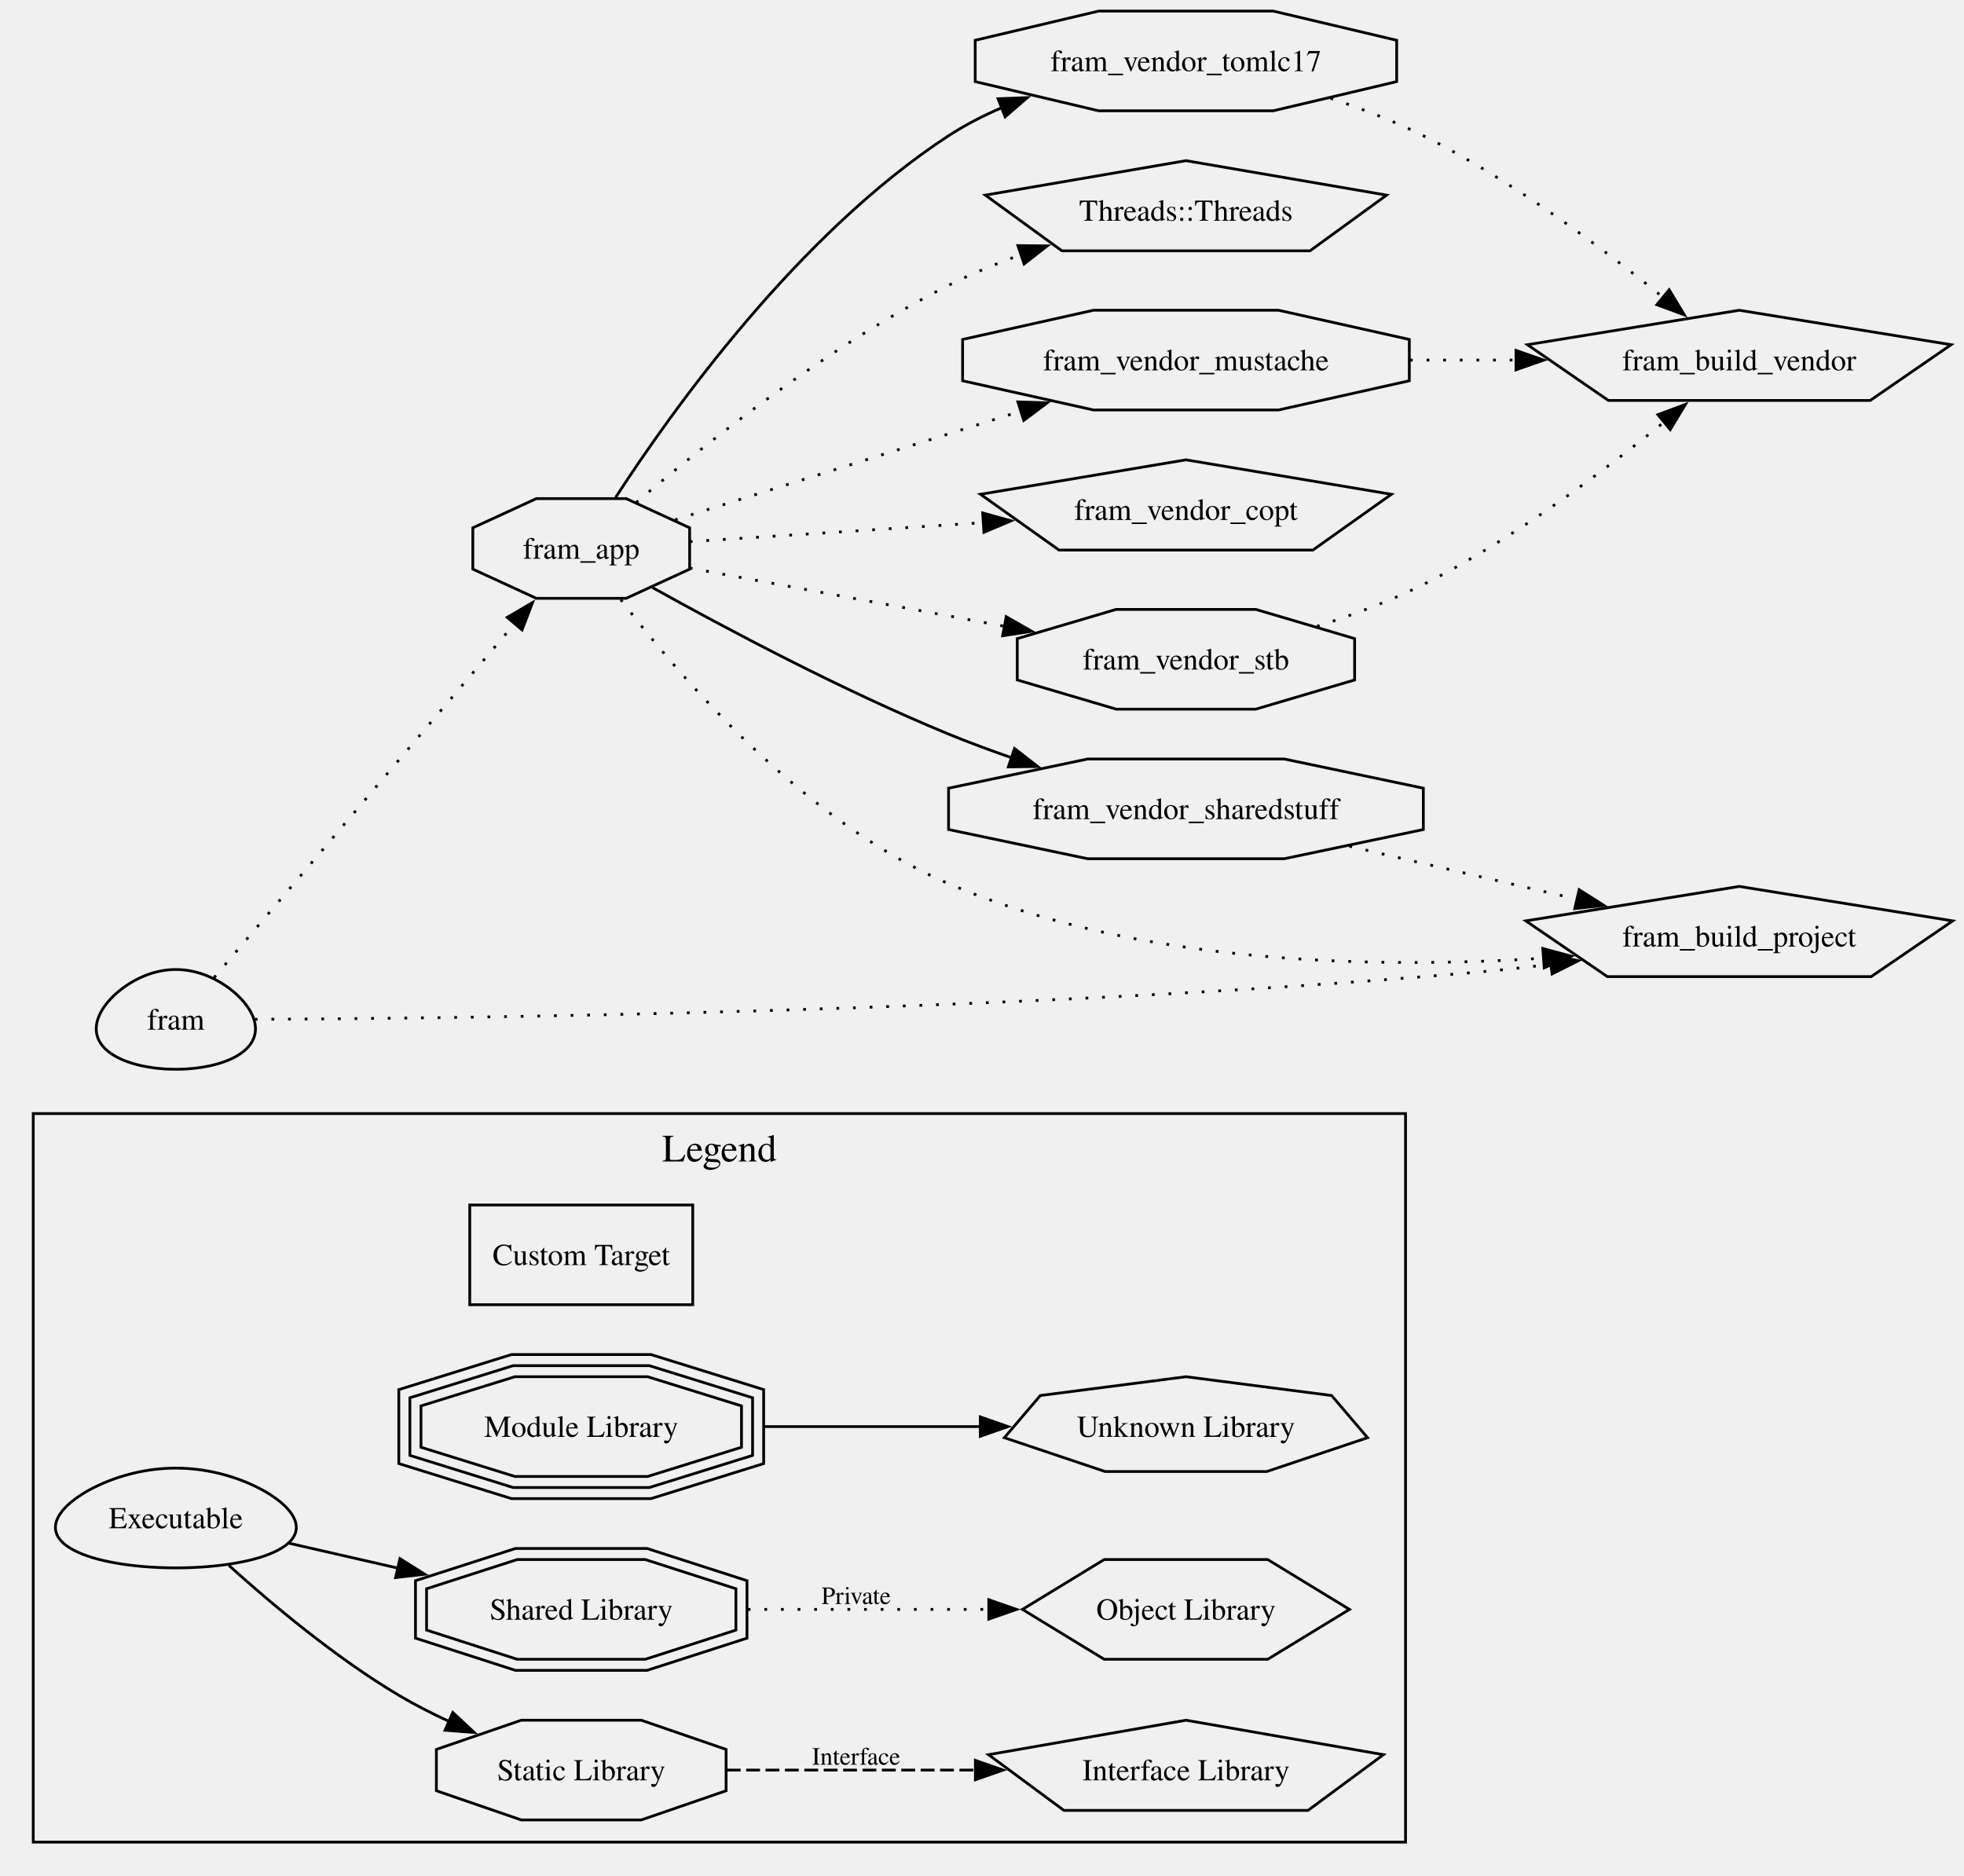
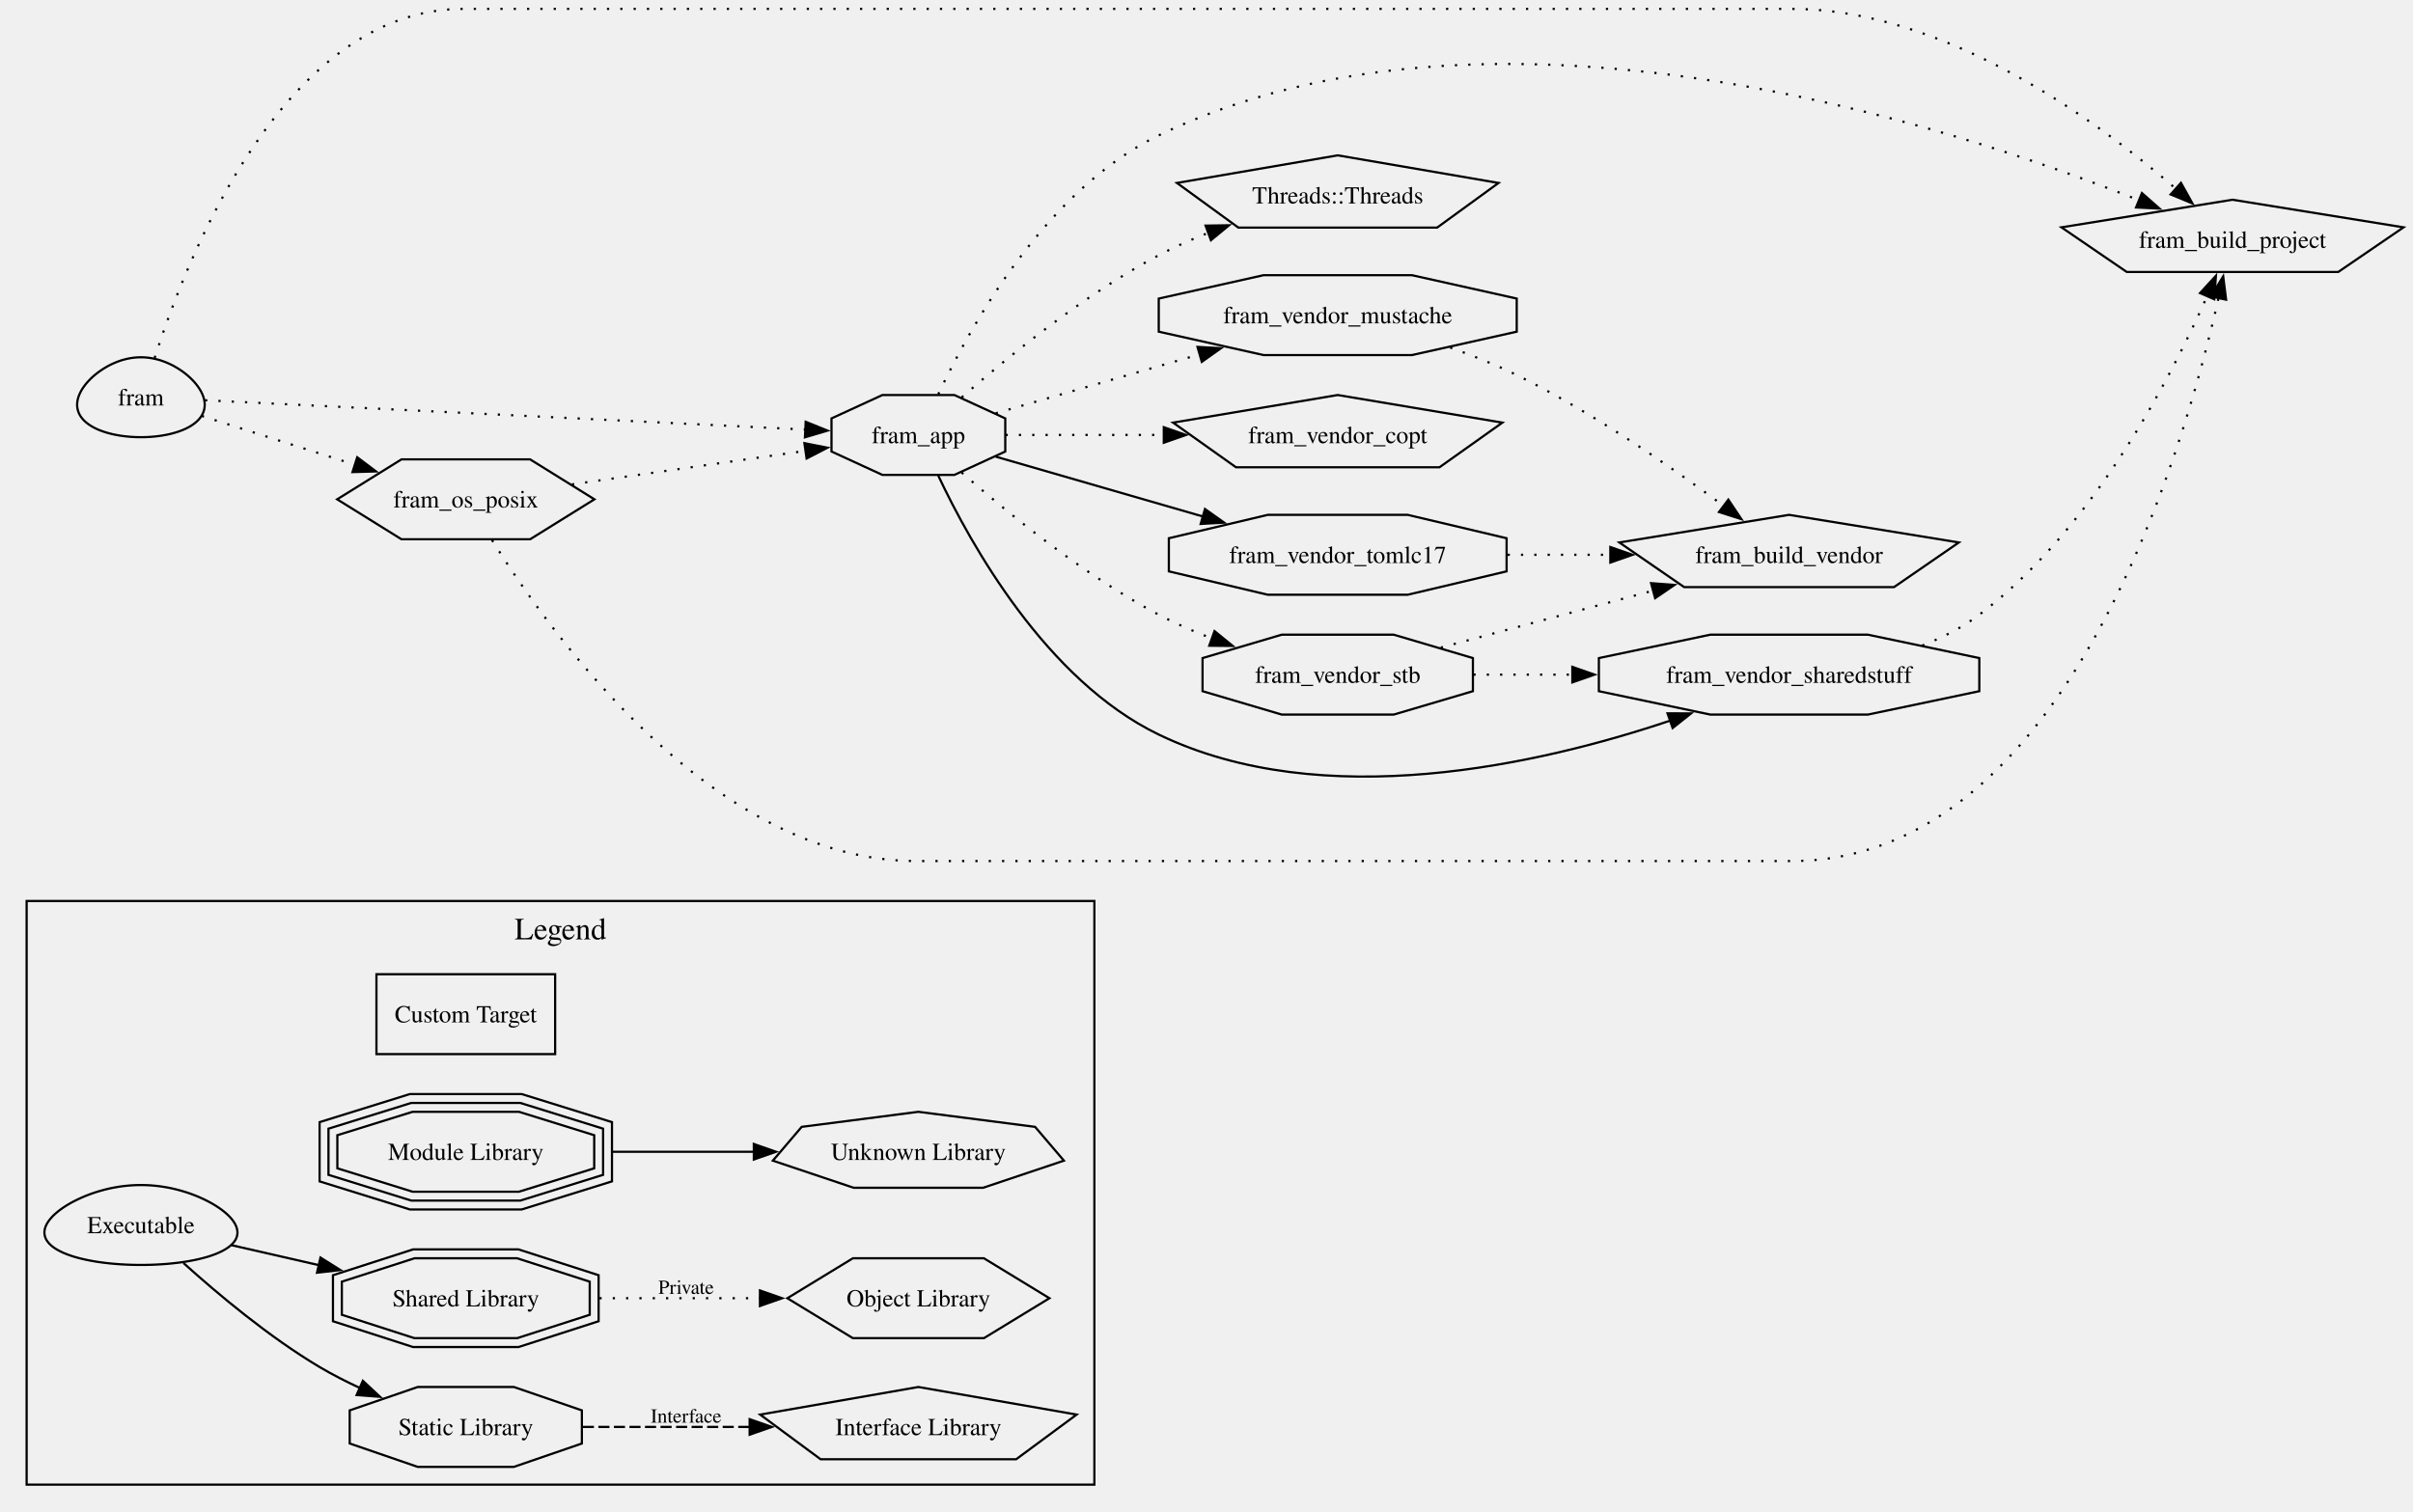
- <svg xmlns="http://www.w3.org/2000/svg" width="709pt" height="677pt" viewBox="0.00 0.00 709.00 677.00">
+ <svg xmlns="http://www.w3.org/2000/svg" width="1087pt" height="681pt" viewBox="0.00 0.00 1087.00 681.00">
  <style>
.graph &gt; polygon {
  fill: transparent;
}

@media (prefers-color-scheme: dark) {
  text {
    fill: white;
  }

  .cluster polygon,
  .edge path,
  .edge polyline,
  .node ellipse,
  .node path,
  .node polygon {
    stroke: white;
  }

  .edge polygon {
    fill: white;
    stroke: white;
  }
}
</style>
-   <g id="graph0" class="graph" transform="scale(1 1) rotate(0) translate(4 673)">
+   <g id="graph0" class="graph" transform="scale(1 1) rotate(0) translate(4 677)">
    <g id="clust1" class="cluster">
-       <polygon fill="none" stroke="black" points="8,-8 8,-271 503.4,-271 503.4,-8 8,-8" />
-       <text xml:space="preserve" text-anchor="middle" x="255.7" y="-253.7" font-family="Times,serif" font-size="14.00">Legend</text>
+       <polygon fill="none" stroke="black" points="8,-8 8,-271 488.99,-271 488.99,-8 8,-8" />
+       <text xml:space="preserve" text-anchor="middle" x="248.49" y="-253.7" font-family="Times,serif" font-size="14.00">Legend</text>
    </g>
    <g id="node1" class="node">
      <polygon fill="none" stroke="black" points="63.51,-107.05 66.17,-107.15 68.81,-107.3 71.41,-107.49 73.95,-107.74 76.45,-108.03 78.87,-108.36 81.21,-108.75 83.47,-109.18 85.63,-109.65 87.68,-110.16 89.63,-110.71 91.46,-111.31 93.17,-111.94 94.74,-112.61 96.19,-113.31 97.5,-114.04 98.67,-114.8 99.7,-115.59 100.59,-116.41 101.34,-117.25 101.95,-118.11 102.41,-118.99 102.73,-119.89 102.92,-120.8 102.97,-121.72 102.88,-122.65 102.67,-123.59 102.34,-124.53 101.89,-125.47 101.32,-126.41 100.64,-127.35 99.86,-128.28 98.98,-129.2 98.01,-130.11 96.95,-131.01 95.82,-131.89 94.6,-132.75 93.32,-133.59 91.98,-134.41 90.58,-135.2 89.13,-135.96 87.63,-136.69 86.09,-137.39 84.51,-138.06 82.9,-138.69 81.26,-139.29 79.59,-139.84 77.9,-140.35 76.2,-140.82 74.47,-141.25 72.74,-141.64 70.99,-141.97 69.23,-142.26 67.47,-142.51 65.7,-142.7 63.93,-142.85 62.15,-142.95 60.37,-143 58.59,-143 56.82,-142.95 55.04,-142.85 53.26,-142.7 51.5,-142.51 49.73,-142.26 47.98,-141.97 46.23,-141.64 44.49,-141.25 42.77,-140.82 41.06,-140.35 39.38,-139.84 37.71,-139.29 36.07,-138.69 34.46,-138.06 32.88,-137.39 31.34,-136.69 29.84,-135.96 28.38,-135.2 26.98,-134.41 25.64,-133.59 24.36,-132.75 23.15,-131.89 22.01,-131.01 20.96,-130.11 19.98,-129.2 19.11,-128.28 18.33,-127.35 17.65,-126.41 17.08,-125.47 16.63,-124.53 16.29,-123.59 16.08,-122.65 16,-121.72 16.05,-120.8 16.23,-119.89 16.56,-118.99 17.02,-118.11 17.63,-117.25 18.37,-116.41 19.26,-115.59 20.29,-114.8 21.47,-114.04 22.78,-113.31 24.22,-112.61 25.8,-111.94 27.51,-111.31 29.34,-110.71 31.28,-110.16 33.34,-109.65 35.5,-109.18 37.76,-108.75 40.1,-108.36 42.52,-108.03 45.01,-107.74 47.56,-107.49 50.16,-107.3 52.8,-107.15 55.46,-107.05 58.14,-107 60.83,-107 63.51,-107.05" />
      <text xml:space="preserve" text-anchor="middle" x="59.48" y="-121.3" font-family="Times,serif" font-size="11.00">Executable</text>
    </g>
    <g id="node2" class="node">
      <polygon fill="none" stroke="black" points="258.12,-26.54 258.12,-41.46 227.49,-52 184.17,-52 153.53,-41.46 153.53,-26.54 184.17,-16 227.49,-16 258.12,-26.54" />
      <text xml:space="preserve" text-anchor="middle" x="205.83" y="-30.3" font-family="Times,serif" font-size="11.00">Static Library</text>
    </g>
    <g id="edge1" class="edge">
      <path fill="none" stroke="black" d="M78.64,-107.87C94.07,-93.95 117.27,-74.49 139.97,-61 145.68,-57.61 151.89,-54.44 158.14,-51.55" />
      <polygon fill="black" stroke="black" points="159.46,-54.79 167.21,-47.57 156.65,-48.38 159.46,-54.79" />
    </g>
    <g id="node3" class="node">
      <polygon fill="none" stroke="black" points="261.66,-84.54 261.66,-99.46 228.95,-110 182.7,-110 149.99,-99.46 149.99,-84.54 182.7,-74 228.95,-74 261.66,-84.54" />
      <polygon fill="none" stroke="black" points="265.66,-81.63 265.66,-102.37 229.58,-114 182.07,-114 145.99,-102.37 145.99,-81.63 182.07,-70 229.58,-70 265.66,-81.63" />
      <text xml:space="preserve" text-anchor="middle" x="205.83" y="-88.3" font-family="Times,serif" font-size="11.00">Shared Library</text>
    </g>
    <g id="edge2" class="edge">
      <path fill="none" stroke="black" d="M100.31,-115.9C112.5,-113.11 126.24,-109.97 139.66,-106.9" />
      <polygon fill="black" stroke="black" points="140.37,-110.33 149.34,-104.69 138.81,-103.5 140.37,-110.33" />
    </g>
    <g id="node4" class="node">
      <polygon fill="none" stroke="black" points="263.68,-150.54 263.68,-165.46 229.79,-176 181.86,-176 147.97,-165.46 147.97,-150.54 181.86,-140 229.79,-140 263.68,-150.54" />
      <polygon fill="none" stroke="black" points="267.68,-147.6 267.68,-168.4 230.4,-180 181.25,-180 143.97,-168.4 143.97,-147.6 181.25,-136 230.4,-136 267.68,-147.6" />
      <polygon fill="none" stroke="black" points="271.68,-144.65 271.68,-171.35 231.01,-184 180.64,-184 139.97,-171.35 139.97,-144.65 180.64,-132 231.01,-132 271.68,-144.65" />
      <text xml:space="preserve" text-anchor="middle" x="205.83" y="-154.3" font-family="Times,serif" font-size="11.00">Module Library</text>
    </g>
    <g id="node8" class="node">
      <polygon fill="none" stroke="black" points="246.08,-238 165.58,-238 165.58,-202 246.08,-202 246.08,-238" />
      <text xml:space="preserve" text-anchor="middle" x="205.83" y="-216.3" font-family="Times,serif" font-size="11.00">Custom Target</text>
    </g>
    <g id="node5" class="node">
-       <polygon fill="none" stroke="black" points="495.4,-39.56 424.13,-52 352.85,-39.56 380.08,-19.44 468.18,-19.44 495.4,-39.56" />
-       <text xml:space="preserve" text-anchor="middle" x="424.13" y="-30.3" font-family="Times,serif" font-size="11.00">Interface Library</text>
+       <polygon fill="none" stroke="black" points="480.99,-39.56 409.71,-52 338.43,-39.56 365.66,-19.44 453.76,-19.44 480.99,-39.56" />
+       <text xml:space="preserve" text-anchor="middle" x="409.71" y="-30.3" font-family="Times,serif" font-size="11.00">Interface Library</text>
    </g>
    <g id="edge4" class="edge">
-       <path fill="none" stroke="black" stroke-dasharray="5,2" d="M258.36,-34C285.28,-34 318.73,-34 348.44,-34" />
-       <polygon fill="black" stroke="black" points="348.11,-37.5 358.11,-34 348.11,-30.5 348.11,-37.5" />
+       <path fill="none" stroke="black" stroke-dasharray="5,2" d="M258.55,-34C281.45,-34 308.82,-34 333.88,-34" />
+       <polygon fill="black" stroke="black" points="333.7,-37.5 343.7,-34 333.7,-30.5 333.7,-37.5" />
      <text xml:space="preserve" text-anchor="middle" x="305.06" y="-35.95" font-family="Times,serif" font-size="9.00">Interface</text>
    </g>
    <g id="node6" class="node">
-       <polygon fill="none" stroke="black" points="483.15,-92 453.64,-110 394.61,-110 365.1,-92 394.61,-74 453.64,-74 483.15,-92" />
-       <text xml:space="preserve" text-anchor="middle" x="424.13" y="-88.3" font-family="Times,serif" font-size="11.00">Object Library</text>
+       <polygon fill="none" stroke="black" points="468.74,-92 439.22,-110 380.2,-110 350.68,-92 380.2,-74 439.22,-74 468.74,-92" />
+       <text xml:space="preserve" text-anchor="middle" x="409.71" y="-88.3" font-family="Times,serif" font-size="11.00">Object Library</text>
    </g>
    <g id="edge5" class="edge">
-       <path fill="none" stroke="black" stroke-dasharray="1,5" d="M265.93,-92C292.87,-92 324.95,-92 353.09,-92" />
-       <polygon fill="black" stroke="black" points="352.95,-95.5 362.95,-92 352.95,-88.5 352.95,-95.5" />
+       <path fill="none" stroke="black" stroke-dasharray="1,5" d="M266.03,-92C288.73,-92 314.84,-92 338.48,-92" />
+       <polygon fill="black" stroke="black" points="338.34,-95.5 348.34,-92 338.34,-88.5 338.34,-95.5" />
      <text xml:space="preserve" text-anchor="middle" x="305.06" y="-93.95" font-family="Times,serif" font-size="9.00">Private</text>
    </g>
    <g id="node7" class="node">
-       <polygon fill="none" stroke="black" points="489.68,-153.99 476.7,-169.22 424.13,-176 371.55,-169.22 358.57,-153.99 394.95,-141.78 453.3,-141.78 489.68,-153.99" />
-       <text xml:space="preserve" text-anchor="middle" x="424.13" y="-154.3" font-family="Times,serif" font-size="11.00">Unknown Library</text>
+       <polygon fill="none" stroke="black" points="475.27,-153.99 462.28,-169.22 409.71,-176 357.14,-169.22 344.15,-153.99 380.53,-141.78 438.89,-141.78 475.27,-153.99" />
+       <text xml:space="preserve" text-anchor="middle" x="409.71" y="-154.3" font-family="Times,serif" font-size="11.00">Unknown Library</text>
    </g>
    <g id="edge6" class="edge">
-       <path fill="none" stroke="black" d="M272.02,-158C296.61,-158 324.74,-158 350.02,-158" />
-       <polygon fill="black" stroke="black" points="349.89,-161.5 359.89,-158 349.89,-154.5 349.89,-161.5" />
+       <path fill="none" stroke="black" d="M272.09,-158C292.41,-158 314.94,-158 335.74,-158" />
+       <polygon fill="black" stroke="black" points="335.58,-161.5 345.58,-158 335.58,-154.5 335.58,-161.5" />
    </g>
    <g id="node9" class="node">
-       <polygon fill="none" stroke="black" points="62.14,-287.05 63.9,-287.15 65.65,-287.3 67.36,-287.49 69.05,-287.74 70.7,-288.03 72.3,-288.36 73.84,-288.75 75.34,-289.18 76.76,-289.65 78.12,-290.16 79.41,-290.71 80.62,-291.31 81.75,-291.94 82.79,-292.61 83.75,-293.31 84.61,-294.04 85.39,-294.8 86.07,-295.59 86.66,-296.41 87.15,-297.25 87.55,-298.11 87.86,-298.99 88.07,-299.89 88.19,-300.8 88.23,-301.72 88.17,-302.65 88.03,-303.59 87.81,-304.53 87.51,-305.47 87.14,-306.41 86.69,-307.35 86.17,-308.28 85.59,-309.2 84.95,-310.11 84.25,-311.01 83.5,-311.89 82.7,-312.75 81.85,-313.59 80.97,-314.41 80.04,-315.2 79.08,-315.96 78.09,-316.69 77.07,-317.39 76.03,-318.06 74.96,-318.69 73.88,-319.29 72.77,-319.84 71.66,-320.35 70.53,-320.82 69.39,-321.25 68.24,-321.64 67.09,-321.97 65.93,-322.26 64.76,-322.51 63.59,-322.7 62.42,-322.85 61.25,-322.95 60.07,-323 58.9,-323 57.72,-322.95 56.55,-322.85 55.37,-322.7 54.2,-322.51 53.04,-322.26 51.88,-321.97 50.72,-321.64 49.57,-321.25 48.44,-320.82 47.31,-320.35 46.19,-319.84 45.09,-319.29 44.01,-318.69 42.94,-318.06 41.9,-317.39 40.88,-316.69 39.89,-315.96 38.93,-315.2 38,-314.41 37.11,-313.59 36.27,-312.75 35.47,-311.89 34.71,-311.01 34.02,-310.11 33.37,-309.2 32.79,-308.28 32.28,-307.35 31.83,-306.41 31.45,-305.47 31.15,-304.53 30.93,-303.59 30.79,-302.65 30.74,-301.72 30.77,-300.8 30.89,-299.89 31.11,-298.99 31.41,-298.11 31.81,-297.25 32.31,-296.41 32.9,-295.59 33.58,-294.8 34.35,-294.04 35.22,-293.31 36.17,-292.61 37.22,-291.94 38.35,-291.31 39.56,-290.71 40.84,-290.16 42.2,-289.65 43.63,-289.18 45.12,-288.75 46.67,-288.36 48.27,-288.03 49.92,-287.74 51.6,-287.49 53.32,-287.3 55.06,-287.15 56.82,-287.05 58.6,-287 60.37,-287 62.14,-287.05" />
-       <text xml:space="preserve" text-anchor="middle" x="59.48" y="-301.3" font-family="Times,serif" font-size="11.00">fram</text>
+       <polygon fill="none" stroke="black" points="62.14,-480.05 63.9,-480.15 65.65,-480.3 67.36,-480.49 69.05,-480.74 70.7,-481.03 72.3,-481.36 73.84,-481.75 75.34,-482.18 76.76,-482.65 78.12,-483.16 79.41,-483.71 80.62,-484.31 81.75,-484.94 82.79,-485.61 83.75,-486.31 84.61,-487.04 85.39,-487.8 86.07,-488.59 86.66,-489.41 87.15,-490.25 87.55,-491.11 87.86,-491.99 88.07,-492.89 88.19,-493.8 88.23,-494.72 88.17,-495.65 88.03,-496.59 87.81,-497.53 87.51,-498.47 87.14,-499.41 86.69,-500.35 86.17,-501.28 85.59,-502.2 84.95,-503.11 84.25,-504.01 83.5,-504.89 82.7,-505.75 81.85,-506.59 80.97,-507.41 80.04,-508.2 79.08,-508.96 78.09,-509.69 77.07,-510.39 76.03,-511.06 74.96,-511.69 73.88,-512.29 72.77,-512.84 71.66,-513.35 70.53,-513.82 69.39,-514.25 68.24,-514.64 67.09,-514.97 65.93,-515.26 64.76,-515.51 63.59,-515.7 62.42,-515.85 61.25,-515.95 60.07,-516 58.9,-516 57.72,-515.95 56.55,-515.85 55.37,-515.7 54.2,-515.51 53.04,-515.26 51.88,-514.97 50.72,-514.64 49.57,-514.25 48.44,-513.82 47.31,-513.35 46.19,-512.84 45.09,-512.29 44.01,-511.69 42.94,-511.06 41.9,-510.39 40.88,-509.69 39.89,-508.96 38.93,-508.2 38,-507.41 37.11,-506.59 36.27,-505.75 35.47,-504.89 34.71,-504.01 34.02,-503.11 33.37,-502.2 32.79,-501.28 32.28,-500.35 31.83,-499.41 31.45,-498.47 31.15,-497.53 30.93,-496.59 30.79,-495.65 30.74,-494.72 30.77,-493.8 30.89,-492.89 31.11,-491.99 31.41,-491.11 31.81,-490.25 32.31,-489.41 32.9,-488.59 33.58,-487.8 34.35,-487.04 35.22,-486.31 36.17,-485.61 37.22,-484.94 38.35,-484.31 39.56,-483.71 40.84,-483.16 42.2,-482.65 43.63,-482.18 45.12,-481.75 46.67,-481.36 48.27,-481.03 49.92,-480.74 51.6,-480.49 53.32,-480.3 55.06,-480.15 56.82,-480.05 58.6,-480 60.37,-480 62.14,-480.05" />
+       <text xml:space="preserve" text-anchor="middle" x="59.48" y="-494.3" font-family="Times,serif" font-size="11.00">fram</text>
    </g>
    <g id="node10" class="node">
-       <polygon fill="none" stroke="black" points="244.96,-467.54 244.96,-482.46 222.04,-493 189.62,-493 166.69,-482.46 166.69,-467.54 189.62,-457 222.04,-457 244.96,-467.54" />
-       <text xml:space="preserve" text-anchor="middle" x="205.83" y="-471.3" font-family="Times,serif" font-size="11.00">fram_app</text>
+       <polygon fill="none" stroke="black" points="448.85,-473.54 448.85,-488.46 425.92,-499 393.5,-499 370.57,-488.46 370.57,-473.54 393.5,-463 425.92,-463 448.85,-473.54" />
+       <text xml:space="preserve" text-anchor="middle" x="409.71" y="-477.3" font-family="Times,serif" font-size="11.00">fram_app</text>
+     </g>
+     <g id="edge20" class="edge">
+       <path fill="none" stroke="black" stroke-dasharray="1,5" d="M88.39,-496.64C147.22,-493.77 284.63,-487.06 358.92,-483.43" />
+       <polygon fill="black" stroke="black" points="358.95,-486.93 368.77,-482.95 358.61,-479.94 358.95,-486.93" />
+     </g>
+     <g id="node12" class="node">
+       <polygon fill="none" stroke="black" points="1078.74,-574.56 1001.69,-587 924.63,-574.56 954.07,-554.44 1049.31,-554.44 1078.74,-574.56" />
+       <text xml:space="preserve" text-anchor="middle" x="1001.69" y="-565.3" font-family="Times,serif" font-size="11.00">fram_build_project</text>
+     </g>
+     <g id="edge21" class="edge">
+       <path fill="none" stroke="black" stroke-dasharray="1,5" d="M65.67,-515.74C79.88,-560.23 123.89,-673 204.83,-673 204.83,-673 204.83,-673 802.94,-673 872.31,-673 941.27,-622.24 976.53,-591.65" />
+       <polygon fill="black" stroke="black" points="978.47,-594.61 983.62,-585.35 973.82,-589.38 978.47,-594.61" />
+     </g>
+     <g id="node19" class="node">
+       <polygon fill="none" stroke="black" points="263.77,-452 234.8,-470 176.85,-470 147.88,-452 176.85,-434 234.8,-434 263.77,-452" />
+       <text xml:space="preserve" text-anchor="middle" x="205.83" y="-448.3" font-family="Times,serif" font-size="11.00">fram_os_posix</text>
+     </g>
+     <g id="edge24" class="edge">
+       <path fill="none" stroke="black" stroke-dasharray="1,5" d="M86.96,-489.56C106.28,-483.41 133.02,-474.88 156.15,-467.51" />
+       <polygon fill="black" stroke="black" points="156.92,-470.94 165.39,-464.57 154.79,-464.27 156.92,-470.94" />
+     </g>
+     <g id="node11" class="node">
+       <polygon fill="none" stroke="black" points="671.05,-594.56 598.62,-607 526.19,-594.56 553.85,-574.44 643.38,-574.44 671.05,-594.56" />
+       <text xml:space="preserve" text-anchor="middle" x="598.62" y="-585.3" font-family="Times,serif" font-size="11.00">Threads::Threads</text>
+     </g>
+     <g id="edge8" class="edge">
+       <path fill="none" stroke="black" stroke-dasharray="1,5" d="M429.21,-497.93C449.65,-515.89 484.16,-544.1 517.99,-562 525,-565.71 532.63,-569.07 540.29,-572.05" />
+       <polygon fill="black" stroke="black" points="539.08,-575.33 549.67,-575.49 541.49,-568.76 539.08,-575.33" />
+     </g>
+     <g id="edge9" class="edge">
+       <path fill="none" stroke="black" stroke-dasharray="1,5" d="M418.67,-499.34C433.2,-530.2 467.3,-591.54 517.99,-616 667.6,-688.21 873.34,-621.19 959.8,-586.66" />
+       <polygon fill="black" stroke="black" points="960.88,-590 968.83,-583 958.24,-583.52 960.88,-590" />
+     </g>
+     <g id="node13" class="node">
+       <polygon fill="none" stroke="black" points="672.78,-486.56 598.62,-499 524.45,-486.56 552.78,-466.44 644.45,-466.44 672.78,-486.56" />
+       <text xml:space="preserve" text-anchor="middle" x="598.62" y="-477.3" font-family="Times,serif" font-size="11.00">fram_vendor_copt</text>
+     </g>
+     <g id="edge10" class="edge">
+       <path fill="none" stroke="black" stroke-dasharray="1,5" d="M448.98,-481C469.64,-481 495.89,-481 520.57,-481" />
+       <polygon fill="black" stroke="black" points="520.26,-484.5 530.26,-481 520.26,-477.5 520.26,-484.5" />
+     </g>
+     <g id="node14" class="node">
+       <polygon fill="none" stroke="black" points="679.25,-527.54 679.25,-542.46 632.02,-553 565.22,-553 517.99,-542.46 517.99,-527.54 565.22,-517 632.02,-517 679.25,-527.54" />
+       <text xml:space="preserve" text-anchor="middle" x="598.62" y="-531.3" font-family="Times,serif" font-size="11.00">fram_vendor_mustache</text>
+     </g>
+     <g id="edge12" class="edge">
+       <path fill="none" stroke="black" stroke-dasharray="1,5" d="M444.56,-490.78C470.14,-498.17 505.94,-508.51 536.48,-517.34" />
+       <polygon fill="black" stroke="black" points="535.44,-520.68 546.02,-520.09 537.38,-513.95 535.44,-520.68" />
+     </g>
+     <g id="node16" class="node">
+       <polygon fill="none" stroke="black" points="887.63,-365.54 887.63,-380.46 837.44,-391 766.45,-391 716.25,-380.46 716.25,-365.54 766.45,-355 837.44,-355 887.63,-365.54" />
+       <text xml:space="preserve" text-anchor="middle" x="801.94" y="-369.3" font-family="Times,serif" font-size="11.00">fram_vendor_sharedstuff</text>
+     </g>
+     <g id="edge14" class="edge">
+       <path fill="none" stroke="black" d="M418.67,-462.66C433.2,-431.8 467.3,-370.46 517.99,-346 592.04,-310.26 689.57,-332.48 748.64,-352.36" />
+       <polygon fill="black" stroke="black" points="747.18,-355.56 757.78,-355.53 749.48,-348.94 747.18,-355.56" />
+     </g>
+     <g id="node17" class="node">
+       <polygon fill="none" stroke="black" points="659.51,-365.54 659.51,-380.46 623.84,-391 573.39,-391 537.72,-380.46 537.72,-365.54 573.39,-355 623.84,-355 659.51,-365.54" />
+       <text xml:space="preserve" text-anchor="middle" x="598.62" y="-369.3" font-family="Times,serif" font-size="11.00">fram_vendor_stb</text>
+     </g>
+     <g id="edge17" class="edge">
+       <path fill="none" stroke="black" stroke-dasharray="1,5" d="M429.21,-464.07C449.65,-446.11 484.16,-417.9 517.99,-400 525.52,-396.01 533.76,-392.44 542,-389.3" />
+       <polygon fill="black" stroke="black" points="543.11,-392.61 551.33,-385.93 540.74,-386.03 543.11,-392.61" />
+     </g>
+     <g id="node18" class="node">
+       <polygon fill="none" stroke="black" points="674.69,-419.54 674.69,-434.46 630.13,-445 567.1,-445 522.54,-434.46 522.54,-419.54 567.1,-409 630.13,-409 674.69,-419.54" />
+       <text xml:space="preserve" text-anchor="middle" x="598.62" y="-423.3" font-family="Times,serif" font-size="11.00">fram_vendor_tomlc17</text>
    </g>
    <g id="edge19" class="edge">
-       <path fill="none" stroke="black" stroke-dasharray="1,5" d="M73.29,-320.09C97.72,-348.85 151.25,-411.9 181.96,-448.07" />
-       <polygon fill="black" stroke="black" points="179.12,-450.13 188.26,-455.49 184.46,-445.6 179.12,-450.13" />
-     </g>
-     <g id="node12" class="node">
-       <polygon fill="none" stroke="black" points="700.93,-340.56 623.87,-353 546.82,-340.56 576.25,-320.44 671.5,-320.44 700.93,-340.56" />
-       <text xml:space="preserve" text-anchor="middle" x="623.87" y="-331.3" font-family="Times,serif" font-size="11.00">fram_build_project</text>
-     </g>
-     <g id="edge20" class="edge">
-       <path fill="none" stroke="black" stroke-dasharray="1,5" d="M87.99,-305.03C160.34,-305.32 361.85,-307.47 528.82,-322 537.6,-322.76 546.81,-323.78 555.89,-324.9" />
-       <polygon fill="black" stroke="black" points="555.41,-328.36 565.78,-326.17 556.31,-321.42 555.41,-328.36" />
-     </g>
-     <g id="node11" class="node">
-       <polygon fill="none" stroke="black" points="496.56,-602.56 424.13,-615 351.7,-602.56 379.36,-582.44 468.89,-582.44 496.56,-602.56" />
-       <text xml:space="preserve" text-anchor="middle" x="424.13" y="-593.3" font-family="Times,serif" font-size="11.00">Threads::Threads</text>
-     </g>
-     <g id="edge8" class="edge">
-       <path fill="none" stroke="black" stroke-dasharray="1,5" d="M225.63,-491.56C250.1,-512.39 294.9,-548.06 338.43,-570 346.66,-574.15 355.66,-577.83 364.62,-581.04" />
-       <polygon fill="black" stroke="black" points="363.45,-584.34 374.05,-584.23 365.7,-577.71 363.45,-584.34" />
-     </g>
-     <g id="edge9" class="edge">
-       <path fill="none" stroke="black" stroke-dasharray="1,5" d="M220.09,-456.55C241.41,-428.6 286.23,-376.38 338.43,-354 407.23,-324.5 494.03,-323.23 553.54,-327.12" />
-       <polygon fill="black" stroke="black" points="552.95,-330.59 563.18,-327.83 553.46,-323.61 552.95,-330.59" />
-     </g>
-     <g id="node13" class="node">
-       <polygon fill="none" stroke="black" points="498.29,-494.56 424.13,-507 349.96,-494.56 378.29,-474.44 469.96,-474.44 498.29,-494.56" />
-       <text xml:space="preserve" text-anchor="middle" x="424.13" y="-485.3" font-family="Times,serif" font-size="11.00">fram_vendor_copt</text>
-     </g>
-     <g id="edge10" class="edge">
-       <path fill="none" stroke="black" stroke-dasharray="1,5" d="M245,-477.47C274.33,-479.37 315.69,-482.05 351.17,-484.34" />
-       <polygon fill="black" stroke="black" points="350.75,-487.82 360.96,-484.98 351.2,-480.84 350.75,-487.82" />
-     </g>
-     <g id="node14" class="node">
-       <polygon fill="none" stroke="black" points="504.76,-535.54 504.76,-550.46 457.53,-561 390.73,-561 343.5,-550.46 343.5,-535.54 390.73,-525 457.53,-525 504.76,-535.54" />
-       <text xml:space="preserve" text-anchor="middle" x="424.13" y="-539.3" font-family="Times,serif" font-size="11.00">fram_vendor_mustache</text>
-     </g>
-     <g id="edge12" class="edge">
-       <path fill="none" stroke="black" stroke-dasharray="1,5" d="M239.68,-485.33C272.73,-495.72 324.42,-511.97 364.52,-524.57" />
-       <polygon fill="black" stroke="black" points="363.46,-527.91 374.05,-527.57 365.56,-521.23 363.46,-527.91" />
-     </g>
-     <g id="node16" class="node">
-       <polygon fill="none" stroke="black" points="509.82,-373.54 509.82,-388.46 459.62,-399 388.63,-399 338.43,-388.46 338.43,-373.54 388.63,-363 459.62,-363 509.82,-373.54" />
-       <text xml:space="preserve" text-anchor="middle" x="424.13" y="-377.3" font-family="Times,serif" font-size="11.00">fram_vendor_sharedstuff</text>
-     </g>
-     <g id="edge14" class="edge">
-       <path fill="none" stroke="black" d="M231.49,-460.92C257.52,-446.42 300.01,-423.78 338.43,-408 345.71,-405.01 353.45,-402.14 361.17,-399.46" />
-       <polygon fill="black" stroke="black" points="362.24,-402.8 370.6,-396.29 360.01,-396.16 362.24,-402.8" />
-     </g>
-     <g id="node17" class="node">
-       <polygon fill="none" stroke="black" points="485.02,-427.54 485.02,-442.46 449.35,-453 398.9,-453 363.23,-442.46 363.23,-427.54 398.9,-417 449.35,-417 485.02,-427.54" />
-       <text xml:space="preserve" text-anchor="middle" x="424.13" y="-431.3" font-family="Times,serif" font-size="11.00">fram_vendor_stb</text>
+       <path fill="none" stroke="black" d="M444.56,-471.22C470.62,-463.69 507.31,-453.09 538.23,-444.16" />
+       <polygon fill="black" stroke="black" points="538.81,-447.63 547.45,-441.5 536.87,-440.91 538.81,-447.63" />
+     </g>
+     <g id="node15" class="node">
+       <polygon fill="none" stroke="black" points="878.42,-432.56 801.94,-445 725.47,-432.56 754.68,-412.44 849.21,-412.44 878.42,-432.56" />
+       <text xml:space="preserve" text-anchor="middle" x="801.94" y="-423.3" font-family="Times,serif" font-size="11.00">fram_build_vendor</text>
+     </g>
+     <g id="edge11" class="edge">
+       <path fill="none" stroke="black" stroke-dasharray="1,5" d="M649.28,-520.39C659.39,-516.8 669.82,-512.64 679.25,-508 713.08,-491.36 748.62,-466.76 772.5,-449.04" />
+       <polygon fill="black" stroke="black" points="774.57,-451.86 780.46,-443.06 770.36,-446.27 774.57,-451.86" />
+     </g>
+     <g id="edge13" class="edge">
+       <path fill="none" stroke="black" stroke-dasharray="1,5" d="M861.96,-386.11C871.08,-389.7 879.99,-394.25 887.63,-400 938.64,-438.36 973.99,-506.83 990.36,-543.75" />
+       <polygon fill="black" stroke="black" points="987.06,-544.93 994.22,-552.73 993.48,-542.16 987.06,-544.93" />
+     </g>
+     <g id="edge15" class="edge">
+       <path fill="none" stroke="black" stroke-dasharray="1,5" d="M645.05,-385.19C673.35,-392.78 710.09,-402.63 740.79,-410.87" />
+       <polygon fill="black" stroke="black" points="739.77,-414.22 750.34,-413.43 741.59,-407.46 739.77,-414.22" />
    </g>
    <g id="edge16" class="edge">
-       <path fill="none" stroke="black" stroke-dasharray="1,5" d="M245,-467.94C276.43,-462.13 321.69,-453.76 358.72,-446.91" />
-       <polygon fill="black" stroke="black" points="359.24,-450.37 368.43,-445.11 357.96,-443.49 359.24,-450.37" />
-     </g>
-     <g id="node18" class="node">
-       <polygon fill="none" stroke="black" points="500.2,-643.54 500.2,-658.46 455.64,-669 392.61,-669 348.05,-658.46 348.05,-643.54 392.61,-633 455.64,-633 500.2,-643.54" />
-       <text xml:space="preserve" text-anchor="middle" x="424.13" y="-647.3" font-family="Times,serif" font-size="11.00">fram_vendor_tomlc17</text>
+       <path fill="none" stroke="black" stroke-dasharray="1,5" d="M659.75,-373C673.92,-373 689.38,-373 704.7,-373" />
+       <polygon fill="black" stroke="black" points="704.3,-376.5 714.3,-373 704.3,-369.5 704.3,-376.5" />
    </g>
    <g id="edge18" class="edge">
-       <path fill="none" stroke="black" d="M218.25,-493.45C238.58,-524.81 284.09,-588.55 338.43,-624 344.37,-627.87 350.91,-631.23 357.63,-634.12" />
-       <polygon fill="black" stroke="black" points="356.3,-637.36 366.89,-637.75 358.85,-630.84 356.3,-637.36" />
-     </g>
-     <g id="node15" class="node">
-       <polygon fill="none" stroke="black" points="700.35,-548.56 623.87,-561 547.4,-548.56 576.61,-528.44 671.14,-528.44 700.35,-548.56" />
-       <text xml:space="preserve" text-anchor="middle" x="623.87" y="-539.3" font-family="Times,serif" font-size="11.00">fram_build_vendor</text>
-     </g>
-     <g id="edge11" class="edge">
-       <path fill="none" stroke="black" stroke-dasharray="1,5" d="M504.99,-543C517.63,-543 530.7,-543 543.33,-543" />
-       <polygon fill="black" stroke="black" points="543.27,-546.5 553.27,-543 543.27,-539.5 543.27,-546.5" />
-     </g>
-     <g id="edge13" class="edge">
-       <path fill="none" stroke="black" stroke-dasharray="1,5" d="M483.12,-367.51C509.03,-361.48 539.49,-354.4 565.34,-348.38" />
-       <polygon fill="black" stroke="black" points="566.07,-351.81 575.02,-346.13 564.48,-344.99 566.07,-351.81" />
-     </g>
-     <g id="edge15" class="edge">
-       <path fill="none" stroke="black" stroke-dasharray="1,5" d="M471.43,-446.89C484.19,-450.93 497.82,-455.98 509.82,-462 541.92,-478.11 574.89,-502.85 596.87,-520.74" />
-       <polygon fill="black" stroke="black" points="594.49,-523.31 604.42,-526.99 598.95,-517.92 594.49,-523.31" />
-     </g>
-     <g id="edge17" class="edge">
-       <path fill="none" stroke="black" stroke-dasharray="1,5" d="M476.31,-637.53C487.61,-633.78 499.34,-629.26 509.82,-624 541.73,-607.98 574.5,-583.44 596.48,-565.57" />
-       <polygon fill="black" stroke="black" points="598.56,-568.39 604.05,-559.33 594.11,-563 598.56,-568.39" />
+       <path fill="none" stroke="black" stroke-dasharray="1,5" d="M675.16,-427C690.27,-427 706.19,-427 721.44,-427" />
+       <polygon fill="black" stroke="black" points="721.42,-430.5 731.42,-427 721.42,-423.5 721.42,-430.5" />
+     </g>
+     <g id="edge22" class="edge">
+       <path fill="none" stroke="black" stroke-dasharray="1,5" d="M253.65,-458.73C285.19,-463.26 326.73,-469.22 358.88,-473.84" />
+       <polygon fill="black" stroke="black" points="358.37,-477.3 368.76,-475.26 359.36,-470.38 358.37,-477.3" />
+     </g>
+     <g id="edge23" class="edge">
+       <path fill="none" stroke="black" stroke-dasharray="1,5" d="M217.64,-433.62C244.26,-390.99 317.49,-289 408.71,-289 408.71,-289 408.71,-289 802.94,-289 926.45,-289 979.67,-473.03 995.39,-542.7" />
+       <polygon fill="black" stroke="black" points="991.97,-543.43 997.5,-552.47 998.81,-541.95 991.97,-543.43" />
    </g>
  </g>
</svg>
